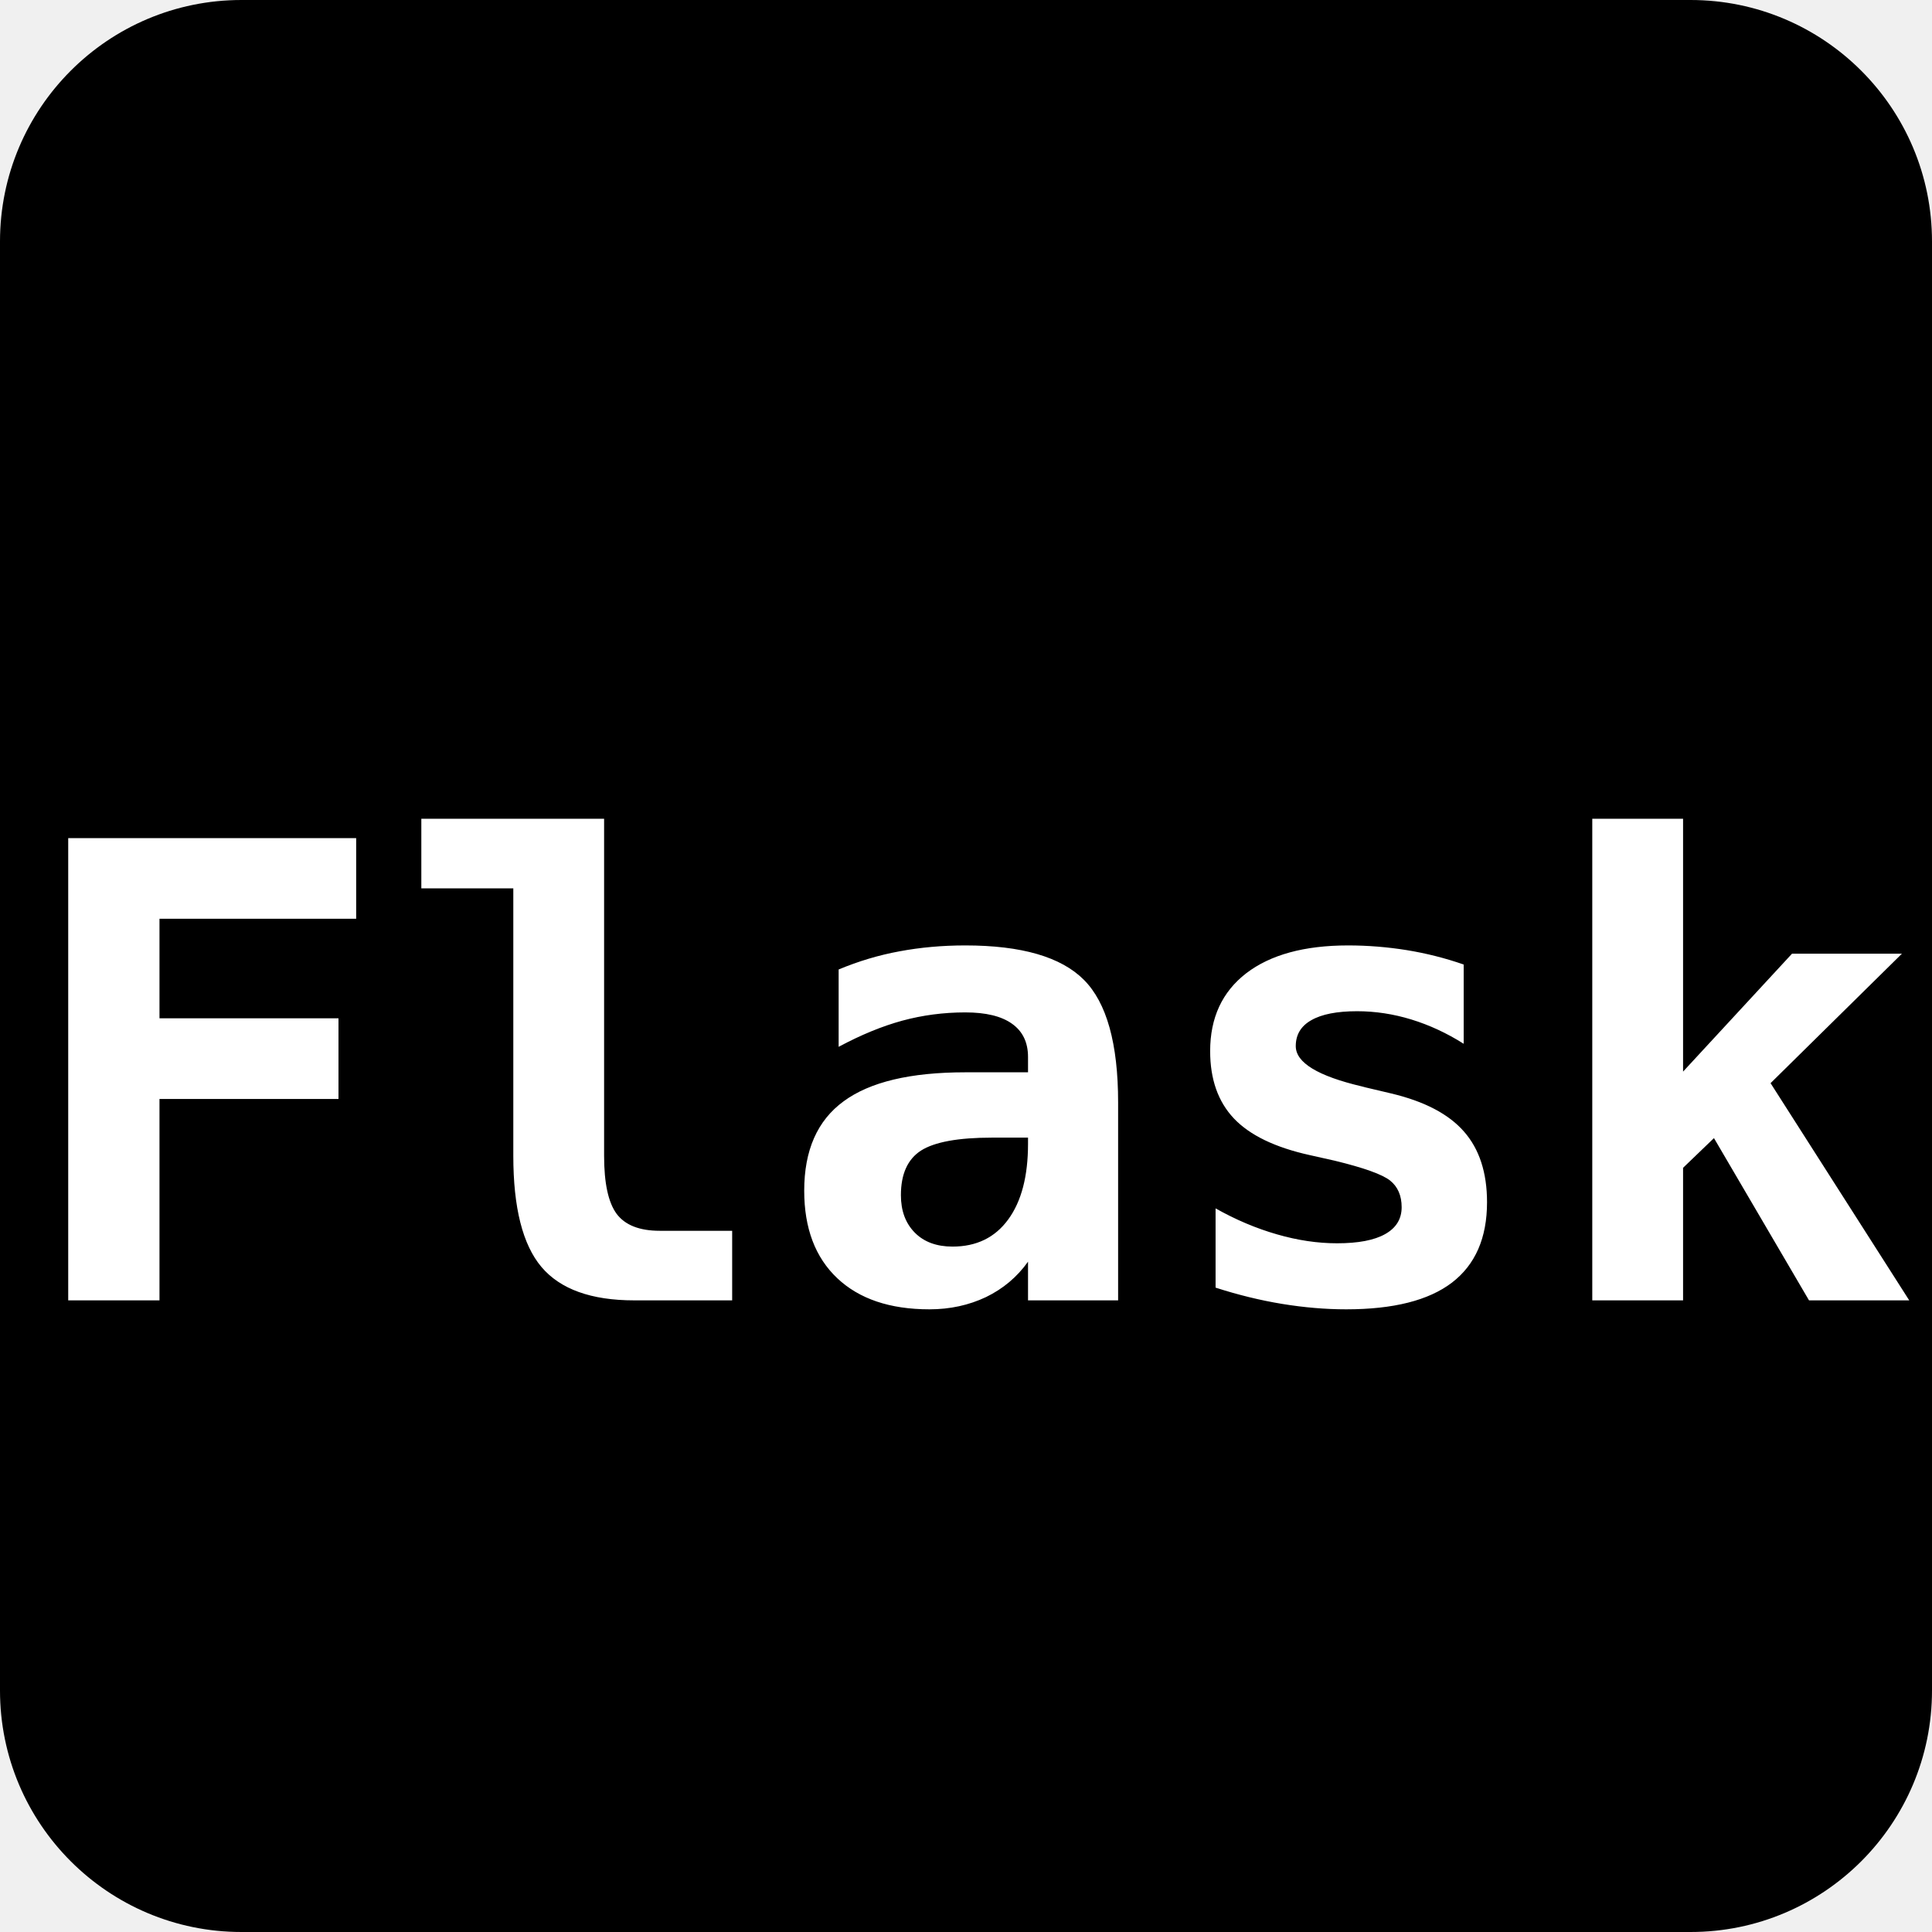
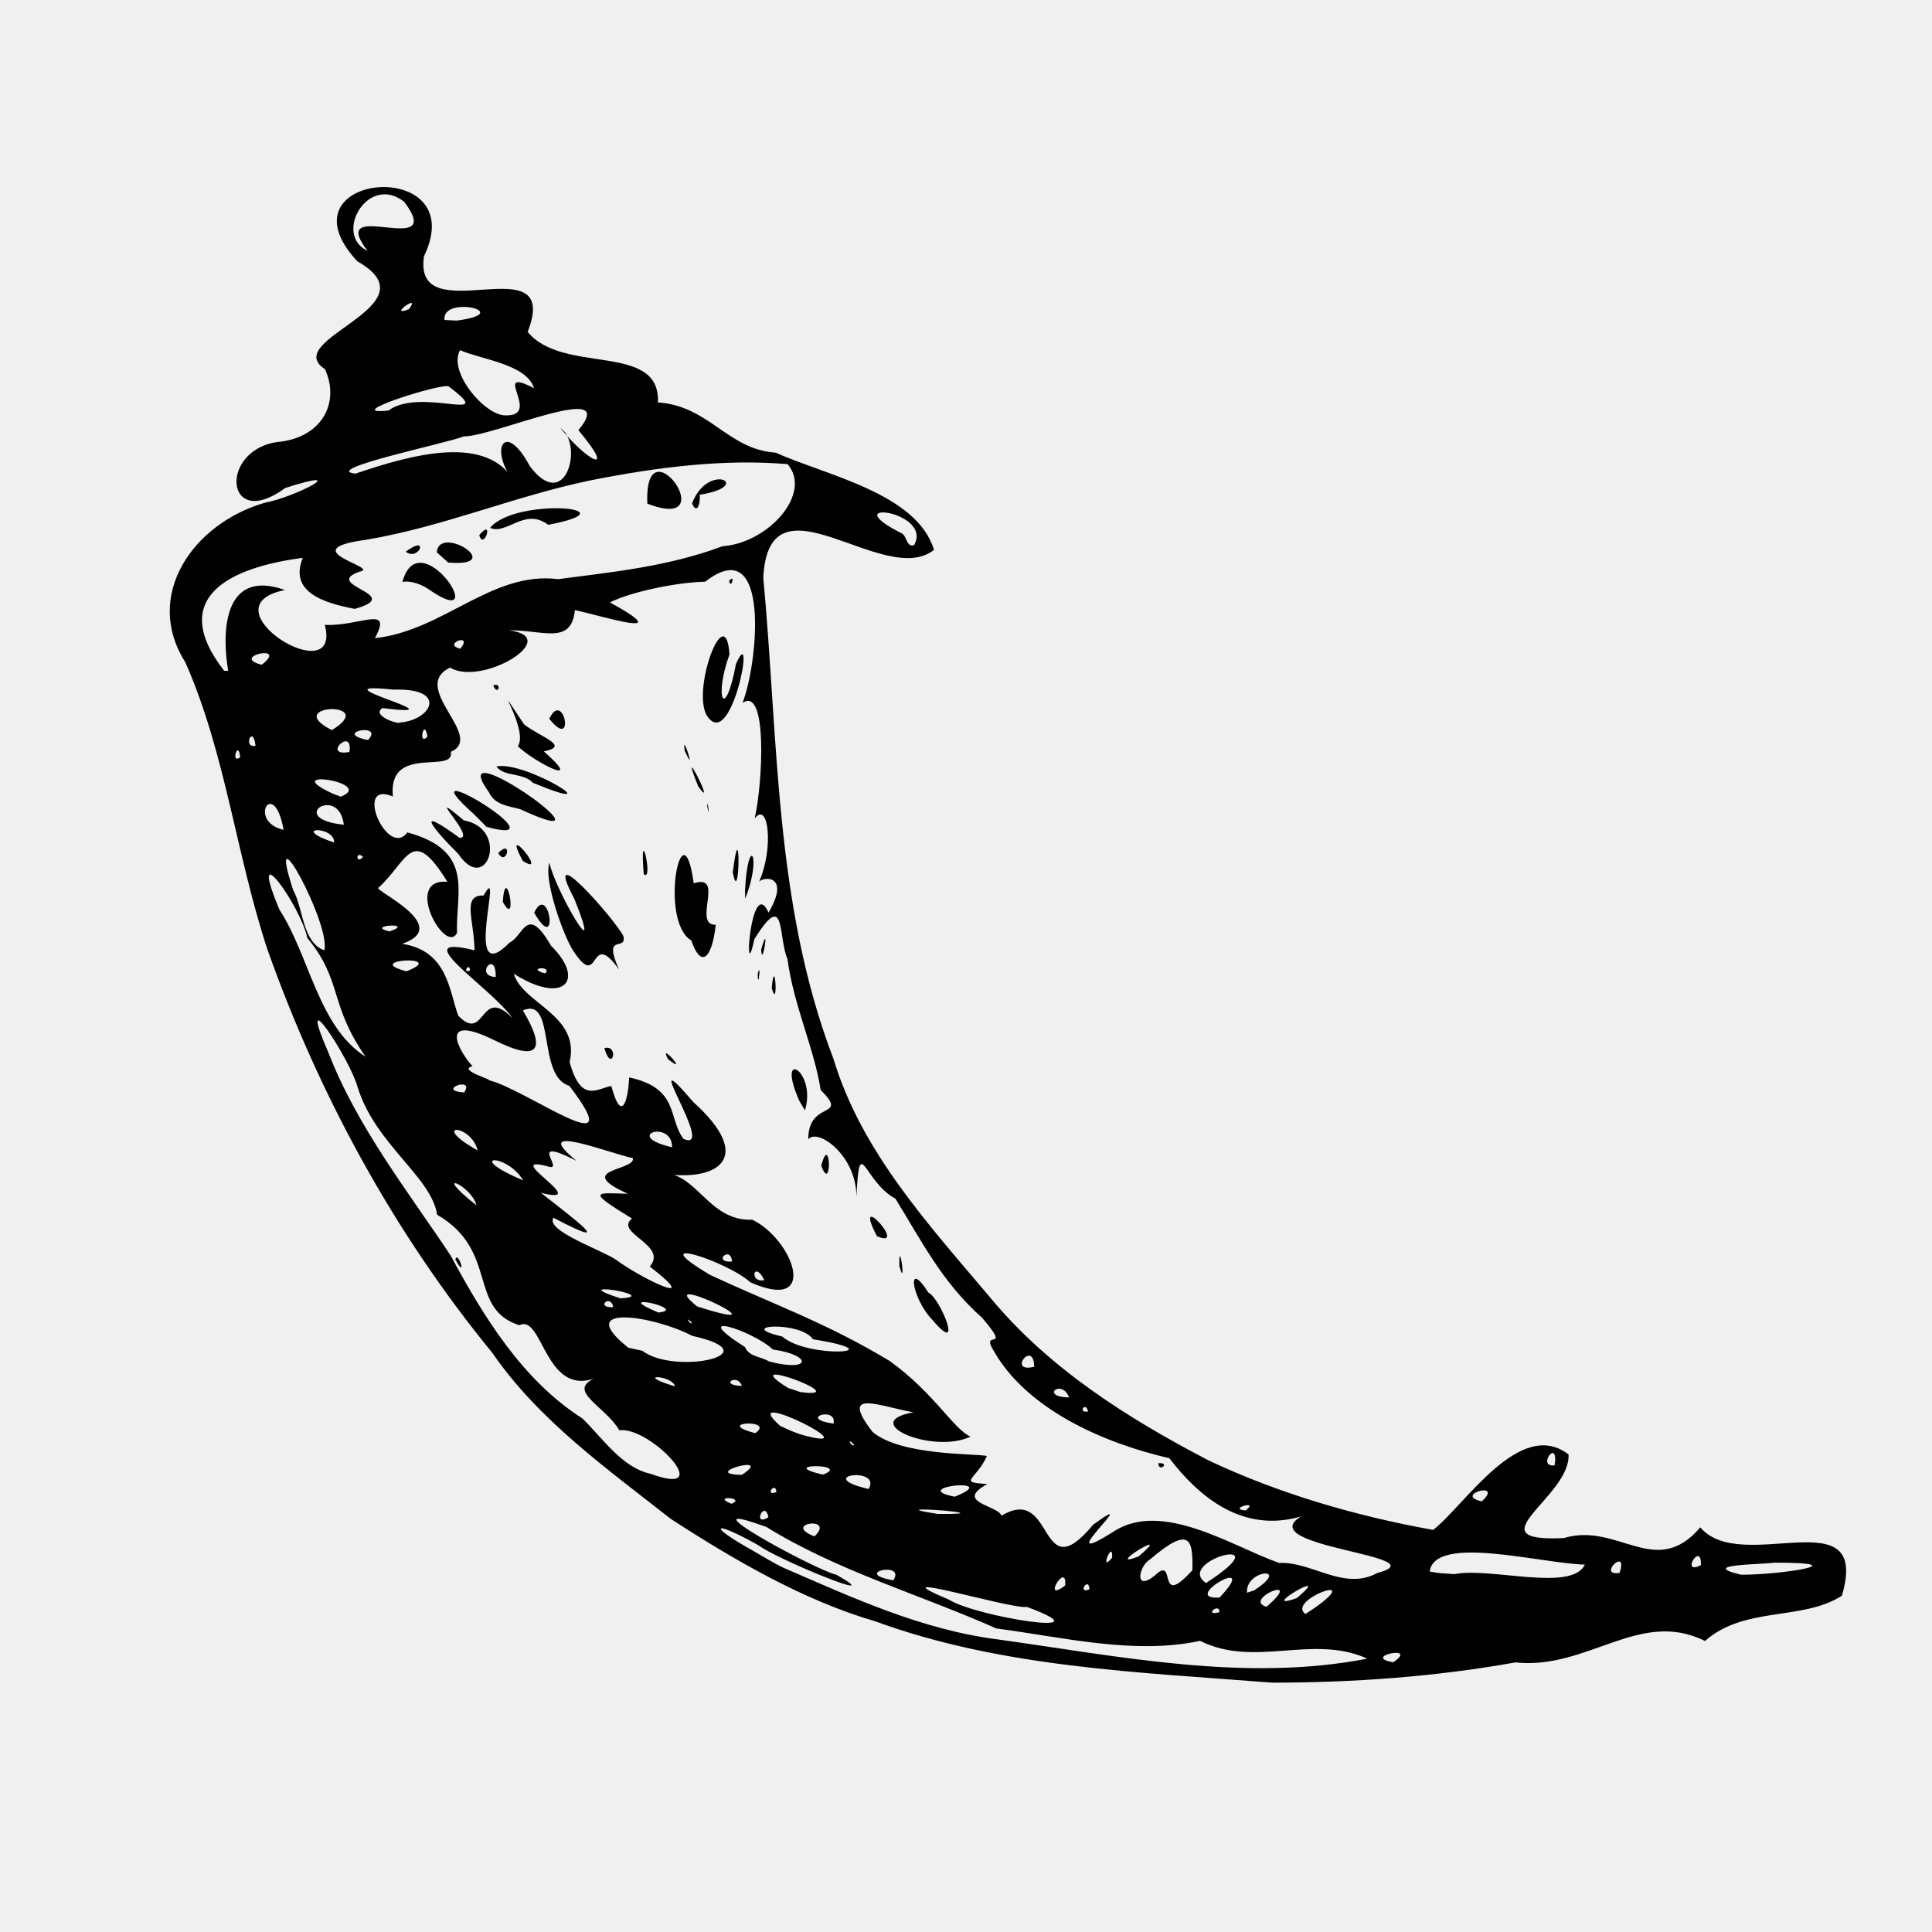
<svg xmlns="http://www.w3.org/2000/svg" viewBox="0 0 128 128">
-   <rect width="128" height="128" rx="16" fill="#000" />
-   <text x="50%" y="58%" dominant-baseline="middle" text-anchor="middle" font-family="monospace" font-weight="bold" font-size="42" fill="#fff">Flask</text>
+   <path fill="#010101" d="M44.44 100.63c-4.23-3.33-8.74-6.52-11.83-11.01-6.49-7.92-11.49-17.1-14.9-26.74-2.07-6.27-2.77-12.99-5.44-19.02-2.78-4.38.48-9.16 5.27-10.55 2.13-.41 5.89-2.43 1.36-.98-4.06 2.98-4.45-2.71-.29-3.07 2.84-.38 3.89-2.7 2.92-4.8-3.05-1.99 7.4-4.18 2.14-7.15-5.48-5.91 7.66-7.05 4.42-.33-.77 5.16 9.18-.95 6.87 5.01 2.35 2.86 8.8.65 8.63 4.67 3.42.24 4.6 3.11 7.8 3.33 3.33 1.5 9.36 2.69 10.49 6.44-3.3 2.61-10.95-5.4-11.31 1.84 1 10.69.74 21.7 4.65 31.88 1.85 6.16 6.33 11.01 10.38 15.81 3.88 4.7 9.12 8.01 14.48 10.8 4.69 2.21 9.75 3.68 14.87 4.6 2.07-1.59 5.74-7.48 8.97-5 .16 2.8-6.42 5.84-.31 5.54 3.59-1.08 6.08 2.77 9.04-.71 2.72 3.23 11.32-2.06 9.38 4.53-2.62 1.69-6.44.67-9.07 3-4.33-2.16-7.77 1.93-12.56 1.42-5.32.95-10.73 1.34-16.13 1.34-8.85-.7-17.89-.99-26.3-4.07-4.74-1.38-9.37-4.08-13.53-6.78zm7.47 3.24c4.63 2 9.16 4.11 14.23 4.75 8.05 1.12 16.37 2.84 24.45 1.27-3.66-1.65-7.44.64-11.08-1.18-4.37.94-9.06-.24-13.5-.82-5.05-2.25-10.5-3.8-15.23-6.72-5.91-2.16 3.06 2.77 4.65 3.17 3.69 2.1-4.06-1.08-5.16-1.95-3.09-1.74-3.49-1.37-.31.39.64.37 1.28.77 1.95 1.09zm-8.81-6.23c4.49 1.66-.02-3.16-2.07-2.88-.91-1.58-3.48-2.58-1.67-3.43-3.26 1.13-3.42-4.3-4.95-3.53-3.45-1.09-1.34-4.95-5.45-7.32-.37-2.5-4.08-4.66-5.26-8.43-.52-1.93-4.19-7.46-1.94-2.31 1.92 4.96 5.29 9.21 8.1 13.45 2.18 4.04 4.76 8.26 8.72 10.78 1.34 1.3 2.63 3.27 4.52 3.67zM30.17 83.45c.16-.68.82 1.46 0 0zm18.3 16.18c1-.44-1.43-.56 0 0zm2.44.89c-.25-1.23-1.11.69 0 0zm3.05 1.27c1.45-1.38-2.24-.87 0 0zm5.22 2.91c.89-1.3-2.82-.49 0 0zm-10.03-6.99c2.25-1.46-2.91-.02 0 0zm2.29 1.14c-.07-.77-.82.34 0 0zm11.43 7.13c1.84 1.16 10.73 2.54 5.16.48-.93.2-10.33-2.66-5.16-.48zM44.72 91.85c-.18-.77-2.85-.85 0 0zm5.32 3.1c1.39-.96-2.87-.74 0 0zm4.48 2.75c1.98-.75-3.23-.75 0 0zm-11.97-8.21c2.16 1.65 8.7.21 3.3-.99-2.45-1.31-7.99-2.2-4.22.79l.92.2zm15 9.16c.9-1.53-3.77-.88 0 0zm-4.56-3.63c5.27 1.49-4.43-3.34-1.3-.55l.7.32.6.23zm9.14 5.28c4.99.05-4.51-.68 0 0zm-21.5-13.7c-.19-.93-1.23.08 0 0zm29.94 18.44c.14-1.68-1.62 1.25 0 0zM49.15 91.82c-.3-.88-1.56-.04 0 0zm-8.04-5.8c2.86-.17-3.93-1.26 0 0zm-9.54-6.16c-.36-1.38-3.12-2.47 0 0zM56.6 95.74c-.52-.6-.25.13 0 0zm15.58 9.56c-.05-.91-.85.35 0 0zM55.22 94.32c.28-1.18-2.44-.36 0 0zm-11.6-7.36c2.13-.23-3.42-1.44 0 0zm19.63 12.2c3.32-1.32-3.24-.64 0 0zm-10.21-6.93c3.83.49-4.56-2.61-.84-.28l.84.28zm13.31 8.19c3.58-2.14 2.4 5.01 6.07.6 3.62-2.64-3.13 3.27 1.33.47 3.23-2.16 7.99 1.02 11 2.06 2.16-.11 4.27 1.87 6.49.67 4.27-1.15-8.36-1.71-5.05-3.75-3.91 1.14-6.8-1.36-8.72-3.86-4.39-1.01-9.46-3.25-11.65-7.14-.89-1.46 1.29.21-.77-2.18-2.64-2.35-3.96-5.02-5.73-7.88-2.12-1.13-2.37-4.46-2.58-.11.02-2.74-2.56-4.59-3.19-3.82-.01-2.64 2.76-1.32.82-3.27-.42-2.74-1.79-5.59-2.2-8.68-.64-1.49-.09-4.68-2.19-1.31-.76 3.57-.25-4.38.94-1.76 1.56-2.67-.56-2.36-.65-1.99 1.02-2.26.64-5.46-.27-4.24.54-2.39.86-8.8-.81-7.66 1.01-2.5 1.92-11.44-2.47-8.03-1.78.03-4.85.64-6.31 1.37 4.56 2.51-.46.91-2.32.51-.24 2.33-2.08 1.32-4.38 1.34 3.67.45-1.79 3.75-3.89 2.47-2.74 1.31 2.36 4.57.05 5.58.28 1.52-4.19-.55-3.84 2.96-2.65-1.12-.36 4.16.96 2.38 4.51 1.22 3.18 4.01 3.29 6.65-.74 1.54-3.63-3.62-.64-3.38-2.36-3.83-2.61-1.38-4.56.39-.45.13 4.99 2.53 1.57 3.72 3.01.47 3.1 3.1 3.71 4.76 1.81 1.88 1.44-2.08 3.6.18-1.37-2.02-7.25-5.68-2.52-4.51-.03-2.03-.86-3.67.6-3.63 1.44-2.6-1.51 6.42 1.73 3.11.9-.39 1.12-2.6 2.73.21 2.34 2.3.85 3.97-2.46 1.86.59 2.01 4.42 2.72 3.7 5.86.76 2.76 1.83 1.74 2.76 1.58.73 2.68 1.14.71 1.18-.57 3.34.72 2.56 2.69 3.6 4.07 2.3 1.04-3.29-7.04.66-2.43 4.16 3.75 1.56 5.32-2.17 4.72 2.36-.19 3.12 3.19 6.07 3.07 2.69 1.28 4.52 6.2-.12 4.15-1.61-1.45-7.31-3.24-2.65-.48 4.3 1.99 7.71 3.18 11.86 5.68 2.96 2.12 4.25 4.54 5.37 5.02-2.49 1.19-7.51-.95-3.78-1.61-2.33-.42-4.94-1.6-2.71 1.3 1.89 1.58 6.71 1.42 7.58 1.59-.73 1.61-1.99 1.74.03 1.86-2.25 1.22.72 1.41.93 2.1zm-4.6-13c-1.37-1.43-1.72-4.11-.24-1.78.75.3 2.43 4.38.24 1.78zm14.99 9.52c.85-.06.02.65 0 0zM59.59 83.91c-.06-2.17.49 1.67 0 0zM58.1 81.9c-1.73-3.32 2.17.95 0 0zM40.04 69.44c1.01-.27.5 1.73 0 0zm14.37 7.79c.62-2.33.73 1.96 0 0zm-10.15-7.06c-.71-1.29 1.5 1.21 0 0zm8.71 2.79c-1.63-3.65 1.16-2 .36.6l-.36-.6zM37.95 62.95c-.73-1.2-1.93-4.72-1.55-5.79.35 1.75 3.72 7.53 1.65 2.39-2.28-4.3 2.73 1.4 3.25 2.47.24 1.07-1.41-.29-.29 2.21-2.04-2.85-1.2 1.58-3.06-1.28zm-4.64-3.2c.19-2.79 1.06 1.91 0 0zm2.08.72c1-2.11 1.69 2.93 0 0zm-5.02-3.89c-1.73-1.72-2.98-3.3.08-1.07 1.18.05-2.62-3.6.28-1.16 3.06.56 1.51 5.01-.36 2.23zm2.64-.07c1-.99.53.98 0 0zm1.62.52c-1.52-2.85 1.85 1.2 0 0zm-3.22-3.08c-5.02-4.47 6.31 2.34.82.83l-.82-.83zm14.39 8.36c-2.18-1.3-.58-9.18.16-3.79 2.11-.68-.12 2.78 1.46 2.75-.24 2.18-.95 2.97-1.62 1.04zm5.33 3.15c.21-2.38.45 1.62 0 0zm-.93-.92c.24-1.01.03 1.2 0 0zM32.39 52.48c-3.23-4.45 9.38 4.51 2.07 1.13-.77-.21-1.69-.28-2.07-1.13zm10.26 5.43c-.31-3.75.68.62 0 0zm7.78 5c.6-2.14.05 1.41 0 0zM32.89 50.78c1.92-.41 7.95 3.37 2.41 1.08-.62-.69-1.93-.38-2.41-1.08zm16.47 8.21c.2-3.84 1.15-2.29.01.55l-.01-.55zm-15.05-9.55c.78-1.15-2.08-5.18.41-1.45 1.08.85 3.11 1.43 1.31 1.79 2.84 2.5-.68.68-1.72-.34zm14.24 8.35c.54-4.37.47 2.56 0 0zM32.68 45.41c.6-.26.32.79 0 0zm3.71 2.21c.96-2.01 1.77 2.23 0 0zm10.47 5.82c0-.77.2 1.12 0 0zm-.6-1.34c-1.45-3.59 1.35 1.9 0 0zm-.89-2.35c-.25-1.48.83 1.86 0 0zm1.45-2.36c-1-1.76 1.26-7.75 1.51-4.03-1.05 2.89-.3 4.51.43.63 1.36-3.06-.29 6.02-1.94 3.4zm1.49-8.91c.44-.53.1.65 0 0zM45.82 87.6c-.59-.52.07.33 0 0zm5.13 2.6c2.86.74 2.84-.44.26-.79-1.39-1.29-5.77-2.66-1.85-.16.27.65 1.09.63 1.59.95zm-10.14-6.74c1.57 1.18 5.93 3.32 2.24.45 1.24-1.44-2.38-2.21-1.18-3.18-3.06-1.87-2.41-1.7-.27-1.64-3.67-1.64.53-1.52.33-2.36-1.42-.28-7.03-2.5-3.73.18-3.36-1.71-.8.64-1.82.39-3.44-.94 3.06 2.62-.54 1.73 1.97 1.56 5.3 4 .83 1.65-.57.85 3.21 2.14 4.14 2.78zm5.37 3.09c6.53 2.1-3.2-2.58 0 0zm27.5 16.65c.08-1.3-.9 1.11 0 0zm2.82 1.19c1.51-1.46.06 2.33 2.5-.36.03-1.92-.07-3.06-2.8-.72-.75.42-1.09 2.19.3 1.08zM31.65 76.22c-.47-1.82-3.25-1.81 0 0zm3.01 1.98c-1.12-1.86-4-1.68 0 0zm17.17 10.35c1.68 1.49 7.7 1.09 2.03.18-.83-1.24-5.32-.94-2.03-.18zm23.6 14.57c2.57-2.16-2.5.97 0 0zm5.36 3.69c.02-.69-1.11.3 0 0zm.01-.97c2.86-3.03-2.77.18 0 0zM24.22 70.01c-2.43-3.47-1.51-5.03-3.86-7.87-.45-2.17-4.03-7.09-1.85-1.88 1.99 3.05 2.58 7.77 5.71 9.75zm55.68 34.87c5.26-3.4-2.15-1.48 0 0zm4.01 1.57c2.64-2.26-1.66-.47 0 0zM30.75 72.38c.76-1.12-1.94-.14 0 0zm52.33 32.99c2.55-1.64-.59-1.39-.46.15l.46-.15zM48.5 83.58c-.09-1.11-1.35.09 0 0zm2.14 1.23c-.69-1.38-1.05.21 0 0zm36.53 21.67c3.27-2.36-1.98-.45-.68.45l.68-.45zm-1.26-.6c2.67-2.23-2.8.99 0 0zm6.39 4.25c1.79-1.19-2.17-.38 0 0zM32.39 71.57c2.39.54 9.56 5.89 5.33.37-2.17-.64-.87-5.94-3.08-5 1.48 2.48 1.22 3.53-1.9 1.97-3.91-1.91-2.2.94-1.43 1.73-1.04.25 1.39.91 1.08.93zm-10.9-8.61c.43-1.77-3.95-9.75-2.07-4 .68 1.21.61 3.49 2.07 4zM41.5 75.3c-1.23-1.03-.06-.15 0 0zm3.03.71c0-1.88-3.35-.77 0 0zm26.3 16.57c-.5-1.28-1.98-.02 0 0zm1.26.93c-.18-.72-.72.14 0 0zm10.43 6.56c1-.74-1.25-.09 0 0zM26.93 64.35c2.87-1.11-3.07-.79 0 0zm41.59 26.2c-.04-1.86-1.83.46 0 0zM25.8 61.71c1.84-.62-1.71-.41 0 0zm5.34 2.59c-.03-.61-.56.23 0 0zm65.22 39.99c2.37-.48 7.77 1.21 8.64-.63-2.88-.07-9.95-2.03-10.28.46l.63.1 1.01.07zM32.84 64.73c.05-1.88-1.46-.07 0 0zm-14.05-9.75c-.64-3.58-2.43-.54 0 0zm3.35.84c.04-1.15-3.07-1.03 0 0zm1.91.94c-.55-.44-.43.57 0 0zm12.06 7.73c.57-.52-1.35-.38 0 0zm-13.33-9.85c-.33-2.71-3.88-.4 0 0zm-6.87-4.46c-.1-1.25-.67.47 0 0zm1.02-.77c-.17-1.48-.88.19 0 0zm5.65 3.37c2.39-.94-4.35-1.94-.49-.18l.49.18zm75.59 46.69c1.53-1.4-1.94-.43 0 0zm9.13 4.74c.61-1.81-1.54.23 0 0zM23.15 49.82c.26-1.75-1.89.35 0 0zm-8.03-5.38c-.43-2.47-.37-6.82 3.76-5.35-5.51 1.1 3.82 6.85 2.64 2.31 2.32.11 4.53-1.37 3.32.88 4.57-.5 7.73-4.46 12.14-3.91 3.44-.46 7.19-.8 10.89-2.18 3.04-.22 5.97-3.5 4.31-5.44-4.15-.35-8.5.17-13.08 1.08-5.08 1.06-9.7 3.06-14.83 3.93-5 .67 1 1.85-.43 2.11-2.61.9 3.11 1.52-.34 2.47-2.13-.41-4.35-1.14-3.44-3.38-4.79.62-9 2.61-5.21 7.48h.27zm11.54-5.88c1.12-4.14 6.01 3.4 1.84.55-.5-.38-1.32-.68-1.84-.55zm.22-2.01c1.62-1.2.86.68 0 0zm2.06.04c.15-1.9 4.71 1.01.75.68l-.75-.68zm2.81-1.14c1.03-1.2.3 1.07 0 0zm.72-.48c1.71-2.06 9.69-1.31 3.85-.2-1.56-1.18-2.76.7-3.85.2zm10.42-1.6c-.26-5.62 5.18 1.99 0 0zm2.96-.02c1.08-2.83 4.2-1.14.5-.57.08.3-.11 1.46-.5.57zM21.99 48.37c3.23-1.98-3.43-1.72 0 0zm2.39.66c1.13-1.2-2.46-.49 0 0zm-7.04-4.99c1.85-1.42-2.18-.54 0 0zm95.35 59.65c.05-1.65-1.41.74 0 0zM103 97.08c.28-1.9-1.24.16 0 0zm12.36 7.25c2.58.01 7.82-.8 2.2-.8-.88.13-5.13.11-2.2.8zM26.48 47.87c2.09-.14 3.27-2.3-.41-2.18-5.69-.59 5.02 1.95-.73 1.22-.77.51 1.09 1.1 1.14.96zm1.84.93c-.22-1.34-.65.71 0 0zm2.18-5.82c.9-1.12-1.26-.3 0 0zm-6.95-11.6c3.73-1.27 8.82-2.69 10.58.62-1.79-2.15-.72-4.28.97-1.12 2.39 3.19 3.59-1.45 2.03-2.52 1.77 2.2 3.79 3.24 1.19.14 2.83-3.4-5.66.45-7.59.41-.92.41-9.58 2.2-7.18 2.47zm2.19-4.18c2.13-1.6 7.35.96 4-1.59-.33-.3-7.35 1.93-4 1.59zm7.75.32c2.49.06-1.07-3.34 1.89-1.8-.49-1.59-3.45-1.89-4.9-2.52-.82 1.45 1.66 4.34 3.01 4.32zm-6.39-7.04c.86-1.16-1.51.6 0 0zm3.16.76c4.01-.53-1.02-1.72-.81-.04l.81.04zm-5.91-4.62c-2.82-3.69 5.31.62 2.44-3.24-2.41-1.92-4.73 2.16-2.44 3.24zm36.21 19.5c1.29-2.29-5.34-3.09-.87-.81.42.14.32.97.87.81z" />
</svg>
